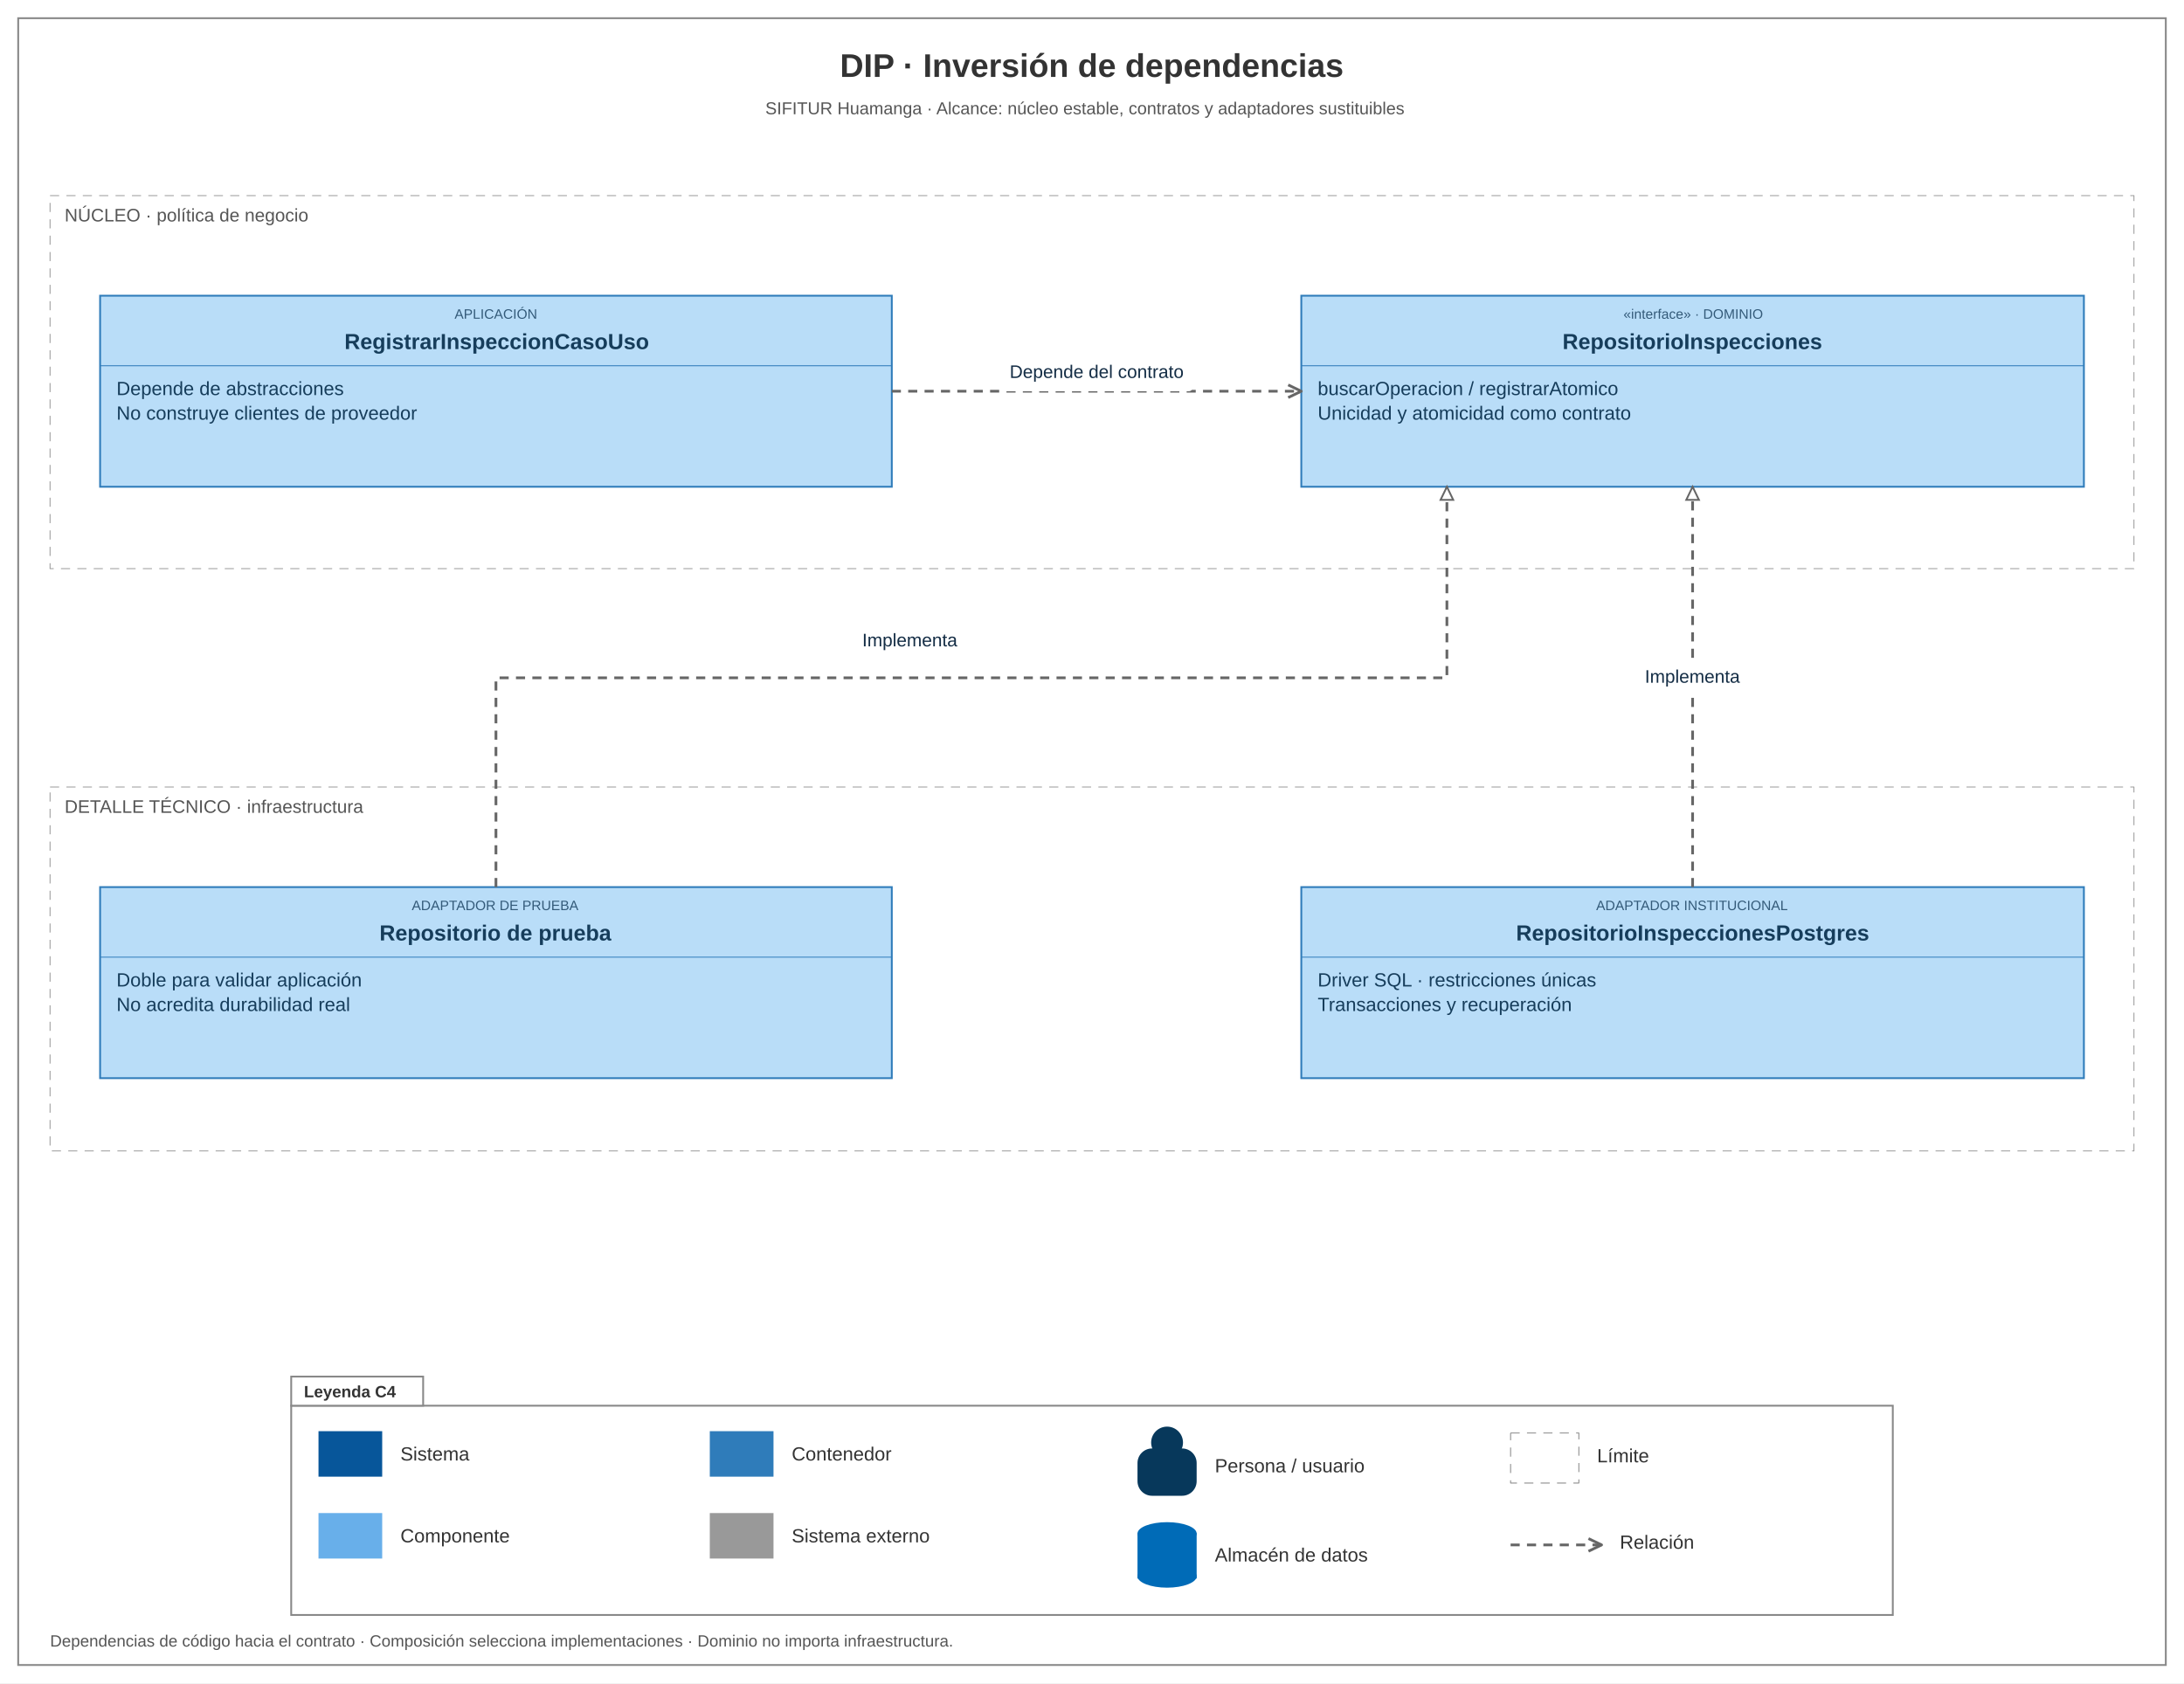
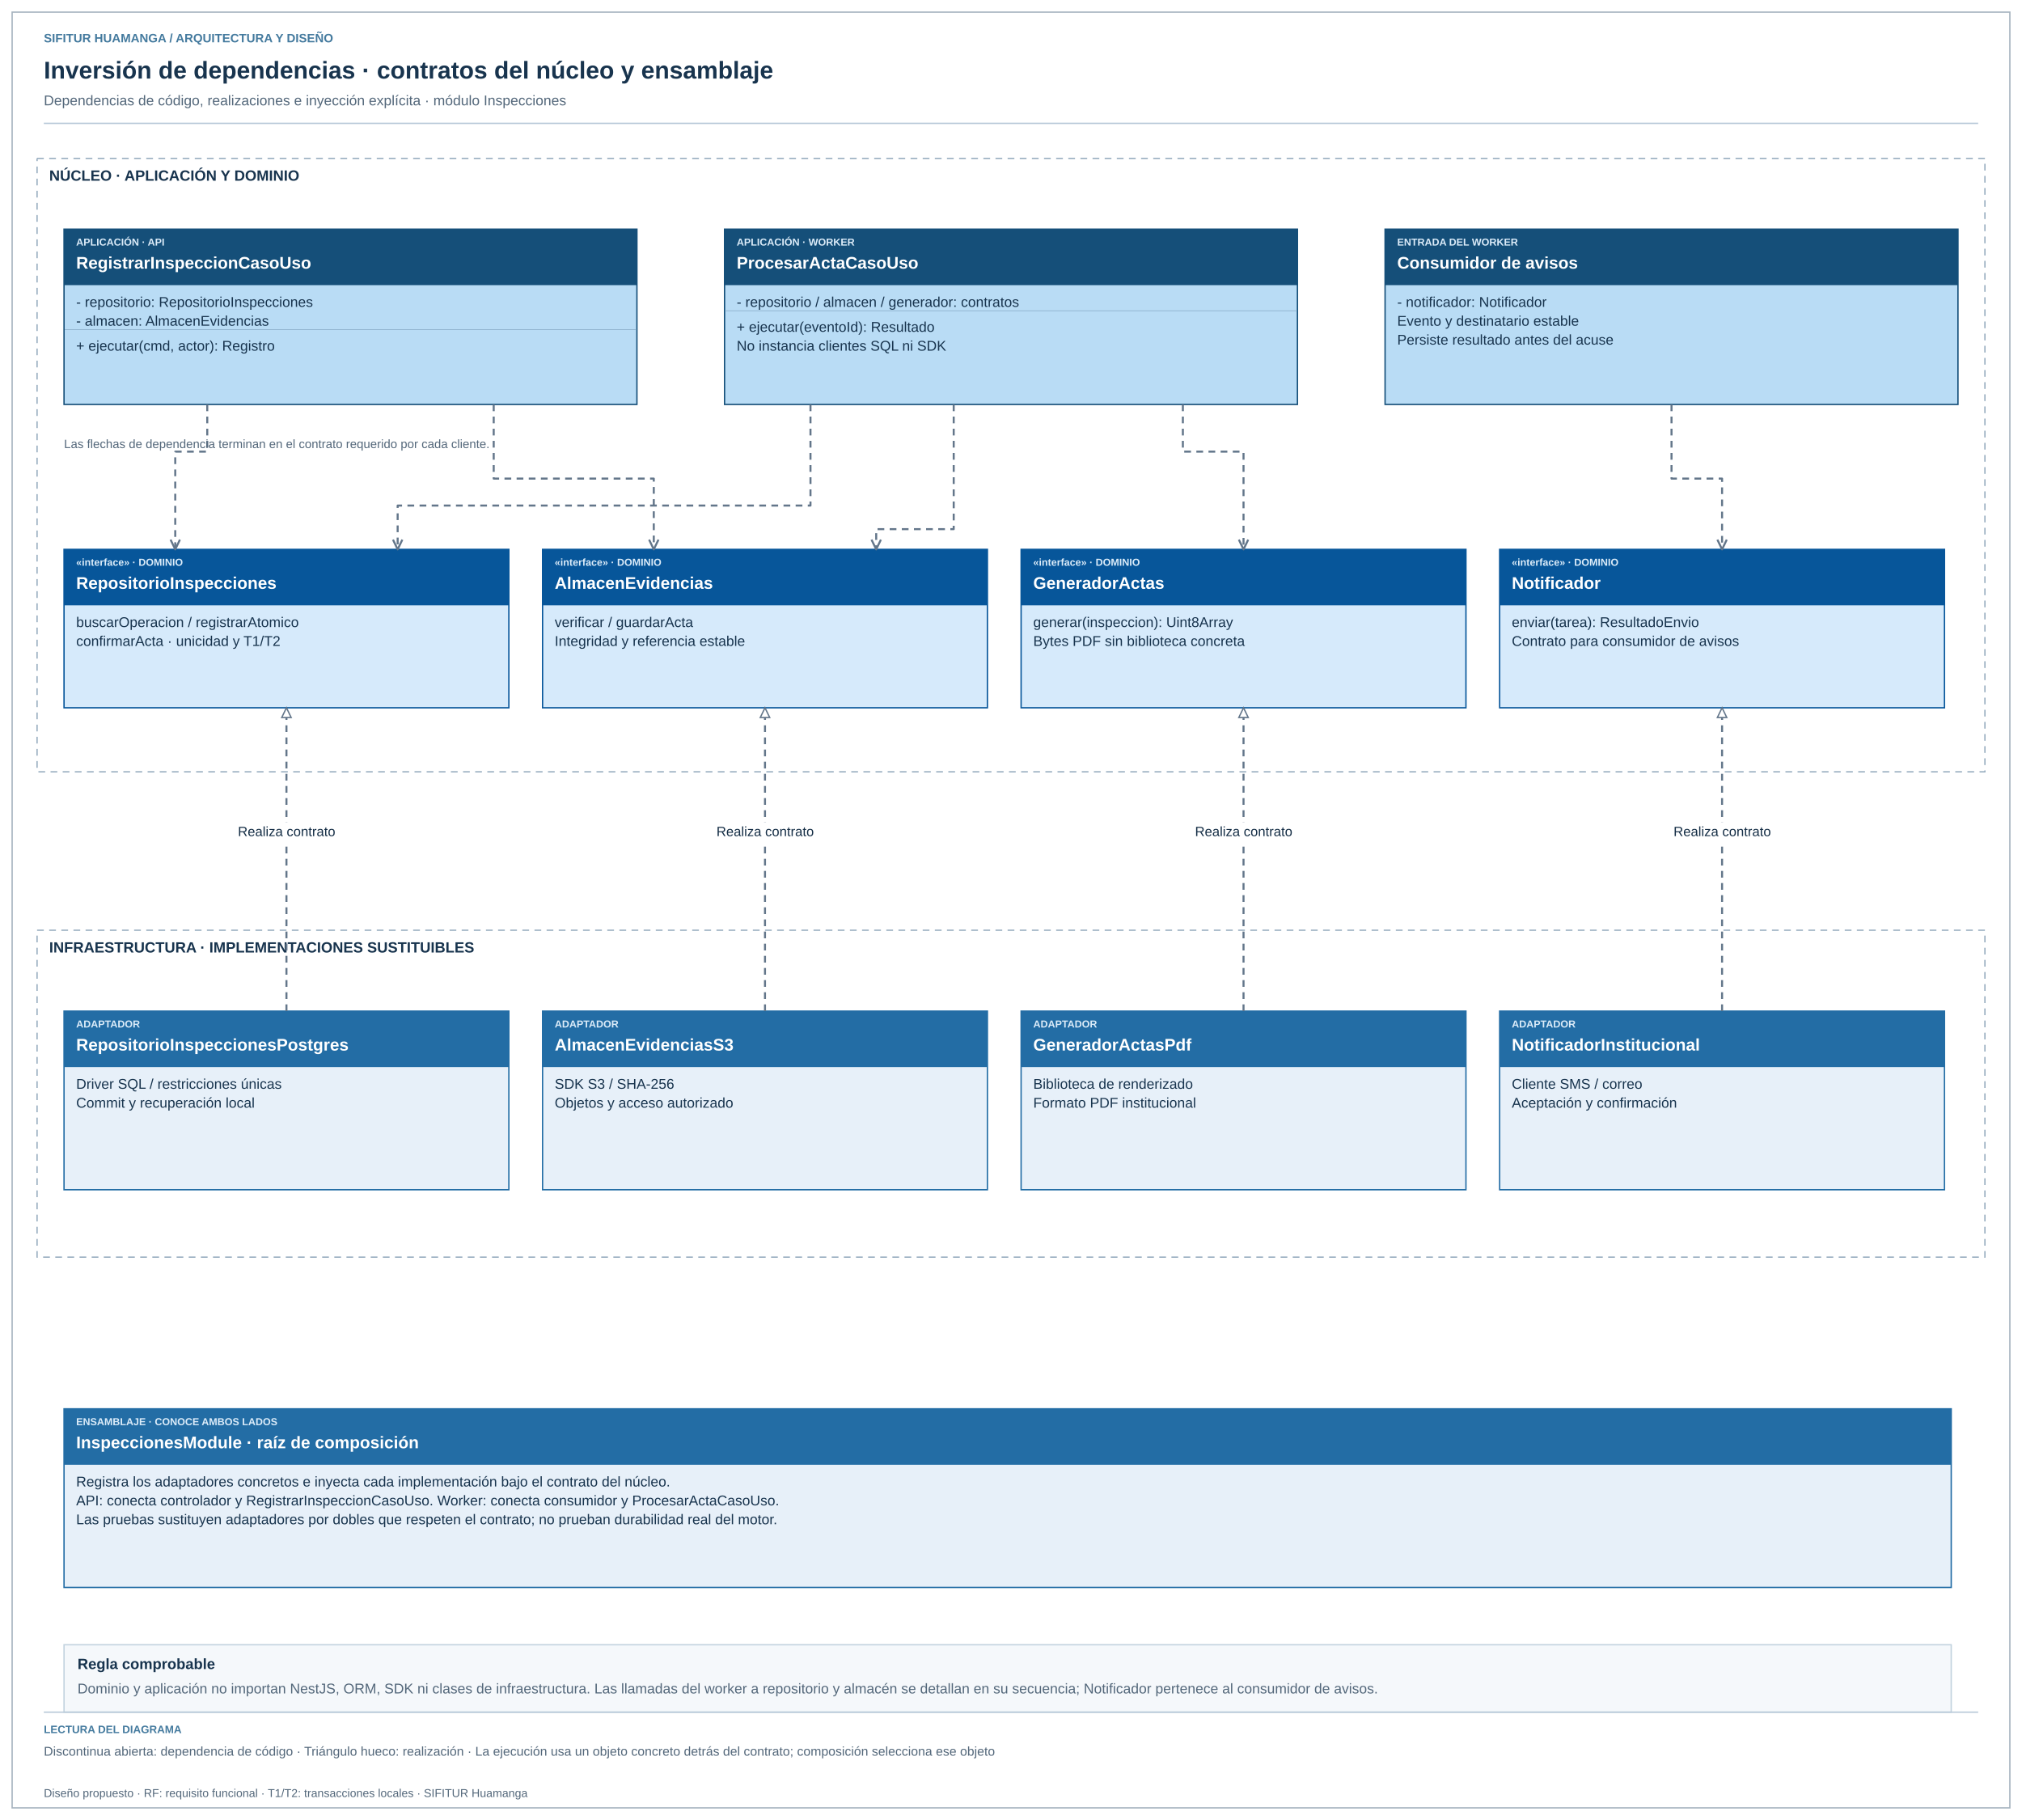
- <svg xmlns="http://www.w3.org/2000/svg" width="2400" height="1850" viewBox="0 0 2400 1850" role="img">
+ <svg xmlns="http://www.w3.org/2000/svg" width="3000" height="2700" viewBox="0 0 3000 2700" role="img">
  <rect width="100%" height="100%" fill="white" />
-   <rect x="20" y="20" width="2360" height="1810" rx="0" fill="white" stroke="#888888" stroke-width="2" />
-   <text x="923.008" y="84.52" font-family="Arial,sans-serif" font-size="36" font-weight="700" fill="#333333">DIP · Inversión de dependencias</text>
-   <text x="841.008" y="125.58" font-family="Arial,sans-serif" font-size="19" font-weight="400" fill="#555555">SIFITUR Huamanga · Alcance: núcleo estable, contratos y adaptadores sustituibles</text>
-   <rect x="55" y="215" width="2290" height="410" fill="none" stroke="none" />
-   <polyline points="55,215 2345,215 2345,625 55,625 55,215" fill="none" stroke="#999999" stroke-width="1" stroke-linejoin="round" stroke-dasharray="10 8" />
-   <text x="71" y="243.4" font-family="Arial,sans-serif" font-size="20" font-weight="400" fill="#555555">NÚCLEO · política de negocio</text>
-   <rect x="110" y="325" width="870" height="210" rx="0" fill="#b9ddf8" stroke="#2f7cba" stroke-width="2" />
-   <text x="499.5" y="350.3" font-family="Arial,sans-serif" font-size="15" font-weight="400" fill="#335a79">APLICACIÓN</text>
-   <text x="378.5" y="383.68" font-family="Arial,sans-serif" font-size="24" font-weight="700" fill="#163d5b">RegistrarInspeccionCasoUso</text>
-   <polyline points="110,402 980,402" fill="none" stroke="#2f7cba" stroke-width="1" stroke-linejoin="round" />
-   <text x="128" y="434.22" font-family="Arial,sans-serif" font-size="21" font-weight="400" fill="#163d5b">Depende de abstracciones</text>
-   <text x="128" y="461.22" font-family="Arial,sans-serif" font-size="21" font-weight="400" fill="#163d5b">No construye clientes de proveedor</text>
-   <rect x="1430" y="325" width="860" height="210" rx="0" fill="#b9ddf8" stroke="#2f7cba" stroke-width="2" />
-   <text x="1784.0" y="350.3" font-family="Arial,sans-serif" font-size="15" font-weight="400" fill="#335a79">«interface» · DOMINIO</text>
-   <text x="1717.0" y="383.68" font-family="Arial,sans-serif" font-size="24" font-weight="700" fill="#163d5b">RepositorioInspecciones</text>
-   <polyline points="1430,402 2290,402" fill="none" stroke="#2f7cba" stroke-width="1" stroke-linejoin="round" />
-   <text x="1448" y="434.22" font-family="Arial,sans-serif" font-size="21" font-weight="400" fill="#163d5b">buscarOperacion / registrarAtomico</text>
-   <text x="1448" y="461.22" font-family="Arial,sans-serif" font-size="21" font-weight="400" fill="#163d5b">Unicidad y atomicidad como contrato</text>
-   <polyline points="980,430.0 1205.0,430.0 1430,430.0" fill="none" stroke="#666666" stroke-width="3" stroke-linejoin="round" stroke-dasharray="10 8" />
-   <polyline points="1415.593,436.959 1430,430.0 1415.593,423.041" fill="none" stroke="#666666" stroke-width="3" stroke-linejoin="round" />
-   <rect x="1099.5" y="395" width="211.0" height="35" rx="4" fill="#ffffff" stroke="none" stroke-width="2" />
-   <text x="1109.5" y="415.4" font-family="Arial,sans-serif" font-size="20" font-weight="400" fill="#142d45">Depende del contrato</text>
-   <rect x="55" y="865" width="2290" height="400" fill="none" stroke="none" />
-   <polyline points="55,865 2345,865 2345,1265 55,1265 55,865" fill="none" stroke="#999999" stroke-width="1" stroke-linejoin="round" stroke-dasharray="10 8" />
-   <text x="71" y="893.4" font-family="Arial,sans-serif" font-size="20" font-weight="400" fill="#555555">DETALLE TÉCNICO · infraestructura</text>
-   <rect x="110" y="975" width="870" height="210" rx="0" fill="#b9ddf8" stroke="#2f7cba" stroke-width="2" />
-   <text x="452.508" y="1000.3" font-family="Arial,sans-serif" font-size="15" font-weight="400" fill="#335a79">ADAPTADOR DE PRUEBA</text>
-   <text x="417.0" y="1033.68" font-family="Arial,sans-serif" font-size="24" font-weight="700" fill="#163d5b">Repositorio de prueba</text>
-   <polyline points="110,1052 980,1052" fill="none" stroke="#2f7cba" stroke-width="1" stroke-linejoin="round" />
-   <text x="128" y="1084.22" font-family="Arial,sans-serif" font-size="21" font-weight="400" fill="#163d5b">Doble para validar aplicación</text>
-   <text x="128" y="1111.22" font-family="Arial,sans-serif" font-size="21" font-weight="400" fill="#163d5b">No acredita durabilidad real</text>
-   <rect x="1430" y="975" width="860" height="210" rx="0" fill="#b9ddf8" stroke="#2f7cba" stroke-width="2" />
-   <text x="1754.008" y="1000.3" font-family="Arial,sans-serif" font-size="15" font-weight="400" fill="#335a79">ADAPTADOR INSTITUCIONAL</text>
-   <text x="1666.0" y="1033.68" font-family="Arial,sans-serif" font-size="24" font-weight="700" fill="#163d5b">RepositorioInspeccionesPostgres</text>
-   <polyline points="1430,1052 2290,1052" fill="none" stroke="#2f7cba" stroke-width="1" stroke-linejoin="round" />
-   <text x="1448" y="1084.22" font-family="Arial,sans-serif" font-size="21" font-weight="400" fill="#163d5b">Driver SQL · restricciones únicas</text>
-   <text x="1448" y="1111.22" font-family="Arial,sans-serif" font-size="21" font-weight="400" fill="#163d5b">Transacciones y recuperación</text>
-   <polyline points="1860.0,975 1860.0,755.0 1860.0,535" fill="none" stroke="#666666" stroke-width="3" stroke-linejoin="round" stroke-dasharray="10 8" />
-   <polygon points="1860.0,535 1866.959,549.407 1853.041,549.407" fill="white" stroke="#666666" stroke-width="2" />
-   <rect x="1797.5" y="730" width="125.0" height="35" rx="4" fill="#ffffff" stroke="none" stroke-width="2" />
-   <text x="1807.5" y="750.4" font-family="Arial,sans-serif" font-size="20" font-weight="400" fill="#142d45">Implementa</text>
-   <polyline points="545.0,975 545,745 1590,745 1590,535" fill="none" stroke="#666666" stroke-width="3" stroke-linejoin="round" stroke-dasharray="10 8" />
-   <polygon points="1590,535 1596.959,549.407 1583.041,549.407" fill="white" stroke="#666666" stroke-width="2" />
-   <rect x="937.5" y="690" width="125.0" height="35" rx="4" fill="#ffffff" stroke="none" stroke-width="2" />
-   <text x="947.5" y="710.4" font-family="Arial,sans-serif" font-size="20" font-weight="400" fill="#142d45">Implementa</text>
-   <rect x="320.0" y="1545" width="1760" height="230" rx="0" fill="white" stroke="#888888" stroke-width="2" />
-   <rect x="320.0" y="1513" width="145" height="32" rx="0" fill="white" stroke="#888888" stroke-width="2" />
-   <text x="334.0" y="1535.76" font-family="Arial,sans-serif" font-size="18" font-weight="700" fill="#333333">Leyenda C4</text>
-   <rect x="350.0" y="1573" width="70" height="50" rx="0" fill="#07569a" stroke="none" stroke-width="2" />
-   <text x="440.0" y="1605.22" font-family="Arial,sans-serif" font-size="21" font-weight="400" fill="#333333">Sistema</text>
-   <rect x="780.0" y="1573" width="70" height="50" rx="0" fill="#2f7cba" stroke="none" stroke-width="2" />
-   <text x="870.0" y="1605.22" font-family="Arial,sans-serif" font-size="21" font-weight="400" fill="#333333">Contenedor</text>
-   <rect x="350.0" y="1663" width="70" height="50" rx="0" fill="#68afea" stroke="none" stroke-width="2" />
-   <text x="440.0" y="1695.22" font-family="Arial,sans-serif" font-size="21" font-weight="400" fill="#333333">Componente</text>
-   <rect x="780.0" y="1663" width="70" height="50" rx="0" fill="#999999" stroke="none" stroke-width="2" />
-   <text x="870.0" y="1695.22" font-family="Arial,sans-serif" font-size="21" font-weight="400" fill="#333333">Sistema externo</text>
-   <ellipse cx="1282.5" cy="1585.5" rx="17.5" ry="17.5" fill="#07385b" stroke="none" stroke-width="2" />
-   <rect x="1250.0" y="1592" width="65" height="52" rx="16" fill="#07385b" stroke="none" stroke-width="2" />
-   <text x="1335.0" y="1618.22" font-family="Arial,sans-serif" font-size="21" font-weight="400" fill="#333333">Persona / usuario</text>
-   <rect x="1250.0" y="1685" width="65" height="50" rx="0" fill="#006bb7" stroke="none" stroke-width="2" />
-   <ellipse cx="1282.5" cy="1685.5" rx="32.5" ry="12.5" fill="#006bb7" stroke="none" stroke-width="2" />
-   <ellipse cx="1282.5" cy="1732.5" rx="32.5" ry="12.5" fill="#006bb7" stroke="none" stroke-width="2" />
-   <text x="1335.0" y="1716.22" font-family="Arial,sans-serif" font-size="21" font-weight="400" fill="#333333">Almacén de datos</text>
-   <rect x="1660.0" y="1575" width="75" height="55" fill="none" stroke="none" />
-   <polyline points="1660.0,1575 1735.0,1575 1735.0,1630 1660.0,1630 1660.0,1575" fill="none" stroke="#888888" stroke-width="1" stroke-linejoin="round" stroke-dasharray="10 8" />
-   <text x="1755.0" y="1607.22" font-family="Arial,sans-serif" font-size="21" font-weight="400" fill="#333333">Límite</text>
-   <polyline points="1660.0,1698 1760.0,1698" fill="none" stroke="#666666" stroke-width="3" stroke-linejoin="round" stroke-dasharray="10 8" />
-   <polyline points="1745.593,1704.959 1760.0,1698 1745.593,1691.041" fill="none" stroke="#666666" stroke-width="3" stroke-linejoin="round" />
-   <text x="1780.0" y="1702.22" font-family="Arial,sans-serif" font-size="21" font-weight="400" fill="#333333">Relación</text>
-   <text x="55" y="1809.76" font-family="Arial,sans-serif" font-size="18" font-weight="400" fill="#555555">Dependencias de código hacia el contrato · Composición selecciona implementaciones · Dominio no importa infraestructura.</text>
+   <rect x="18" y="18" width="2964" height="2664" rx="0" fill="white" stroke="#a6b3bf" stroke-width="2" />
+   <text x="65" y="62.76" font-family="Arial,sans-serif" font-size="18" font-weight="700" fill="#447a9e">SIFITUR HUAMANGA  /  ARQUITECTURA Y DISEÑO</text>
+   <text x="65" y="116.52" font-family="Arial,sans-serif" font-size="36" font-weight="700" fill="#18344e">Inversión de dependencias · contratos del núcleo y ensamblaje</text>
+   <text x="65" y="156.22" font-family="Arial,sans-serif" font-size="21" font-weight="400" fill="#53677a">Dependencias de código, realizaciones e inyección explícita · módulo Inspecciones</text>
+   <polyline points="65,183 2935,183" fill="none" stroke="#b8c9d8" stroke-width="2" stroke-linejoin="round" />
+   <polyline points="55,235 2945,235 2945,1145 55,1145 55,235" fill="none" stroke="#9aafc1" stroke-width="2" stroke-linejoin="round" stroke-dasharray="10 8" />
+   <text x="73" y="268.04" font-family="Arial,sans-serif" font-size="22" font-weight="700" fill="#18344e">NÚCLEO · APLICACIÓN Y DOMINIO</text>
+   <rect x="95" y="340" width="850" height="260" rx="0" fill="#b9dcf5" stroke="#154f79" stroke-width="2" />
+   <rect x="95" y="340" width="850" height="83" rx="0" fill="#154f79" stroke="none" stroke-width="2" />
+   <text x="113" y="364.3" font-family="Arial,sans-serif" font-size="15" font-weight="700" fill="#dcecf9">APLICACIÓN · API</text>
+   <text x="113" y="398.5" font-family="Arial,sans-serif" font-size="25" font-weight="700" fill="white">RegistrarInspeccionCasoUso</text>
+   <text x="113" y="455.22" font-family="Arial,sans-serif" font-size="21" font-weight="400" fill="#18344e">- repositorio: RepositorioInspecciones</text>
+   <text x="113" y="483.22" font-family="Arial,sans-serif" font-size="21" font-weight="400" fill="#18344e">- almacen: AlmacenEvidencias</text>
+   <polyline points="96,489 944,489" fill="none" stroke="#8cafcb" stroke-width="1" stroke-linejoin="round" />
+   <text x="113" y="520.22" font-family="Arial,sans-serif" font-size="21" font-weight="400" fill="#18344e">+ ejecutar(cmd, actor): Registro</text>
+   <rect x="1075" y="340" width="850" height="260" rx="0" fill="#b9dcf5" stroke="#154f79" stroke-width="2" />
+   <rect x="1075" y="340" width="850" height="83" rx="0" fill="#154f79" stroke="none" stroke-width="2" />
+   <text x="1093" y="364.3" font-family="Arial,sans-serif" font-size="15" font-weight="700" fill="#dcecf9">APLICACIÓN · WORKER</text>
+   <text x="1093" y="398.5" font-family="Arial,sans-serif" font-size="25" font-weight="700" fill="white">ProcesarActaCasoUso</text>
+   <text x="1093" y="455.22" font-family="Arial,sans-serif" font-size="21" font-weight="400" fill="#18344e">- repositorio / almacen / generador: contratos</text>
+   <polyline points="1076,461 1924,461" fill="none" stroke="#8cafcb" stroke-width="1" stroke-linejoin="round" />
+   <text x="1093" y="492.22" font-family="Arial,sans-serif" font-size="21" font-weight="400" fill="#18344e">+ ejecutar(eventoId): Resultado</text>
+   <text x="1093" y="520.22" font-family="Arial,sans-serif" font-size="21" font-weight="400" fill="#18344e">No instancia clientes SQL ni SDK</text>
+   <rect x="2055" y="340" width="850" height="260" rx="0" fill="#b9dcf5" stroke="#154f79" stroke-width="2" />
+   <rect x="2055" y="340" width="850" height="83" rx="0" fill="#154f79" stroke="none" stroke-width="2" />
+   <text x="2073" y="364.3" font-family="Arial,sans-serif" font-size="15" font-weight="700" fill="#dcecf9">ENTRADA DEL WORKER</text>
+   <text x="2073" y="398.5" font-family="Arial,sans-serif" font-size="25" font-weight="700" fill="white">Consumidor de avisos</text>
+   <text x="2073" y="455.22" font-family="Arial,sans-serif" font-size="21" font-weight="400" fill="#18344e">- notificador: Notificador</text>
+   <text x="2073" y="483.22" font-family="Arial,sans-serif" font-size="21" font-weight="400" fill="#18344e">Evento y destinatario estable</text>
+   <text x="2073" y="511.22" font-family="Arial,sans-serif" font-size="21" font-weight="400" fill="#18344e">Persiste resultado antes del acuse</text>
+   <rect x="95" y="815" width="660" height="235" rx="0" fill="#d6eafb" stroke="#07569a" stroke-width="2" />
+   <rect x="95" y="815" width="660" height="83" rx="0" fill="#07569a" stroke="none" stroke-width="2" />
+   <text x="113" y="839.3" font-family="Arial,sans-serif" font-size="15" font-weight="700" fill="#dcecf9">«interface» · DOMINIO</text>
+   <text x="113" y="873.5" font-family="Arial,sans-serif" font-size="25" font-weight="700" fill="white">RepositorioInspecciones</text>
+   <text x="113" y="930.22" font-family="Arial,sans-serif" font-size="21" font-weight="400" fill="#18344e">buscarOperacion / registrarAtomico</text>
+   <text x="113" y="958.22" font-family="Arial,sans-serif" font-size="21" font-weight="400" fill="#18344e">confirmarActa · unicidad y T1/T2</text>
+   <rect x="805" y="815" width="660" height="235" rx="0" fill="#d6eafb" stroke="#07569a" stroke-width="2" />
+   <rect x="805" y="815" width="660" height="83" rx="0" fill="#07569a" stroke="none" stroke-width="2" />
+   <text x="823" y="839.3" font-family="Arial,sans-serif" font-size="15" font-weight="700" fill="#dcecf9">«interface» · DOMINIO</text>
+   <text x="823" y="873.5" font-family="Arial,sans-serif" font-size="25" font-weight="700" fill="white">AlmacenEvidencias</text>
+   <text x="823" y="930.22" font-family="Arial,sans-serif" font-size="21" font-weight="400" fill="#18344e">verificar / guardarActa</text>
+   <text x="823" y="958.22" font-family="Arial,sans-serif" font-size="21" font-weight="400" fill="#18344e">Integridad y referencia estable</text>
+   <rect x="1515" y="815" width="660" height="235" rx="0" fill="#d6eafb" stroke="#07569a" stroke-width="2" />
+   <rect x="1515" y="815" width="660" height="83" rx="0" fill="#07569a" stroke="none" stroke-width="2" />
+   <text x="1533" y="839.3" font-family="Arial,sans-serif" font-size="15" font-weight="700" fill="#dcecf9">«interface» · DOMINIO</text>
+   <text x="1533" y="873.5" font-family="Arial,sans-serif" font-size="25" font-weight="700" fill="white">GeneradorActas</text>
+   <text x="1533" y="930.22" font-family="Arial,sans-serif" font-size="21" font-weight="400" fill="#18344e">generar(inspeccion): Uint8Array</text>
+   <text x="1533" y="958.22" font-family="Arial,sans-serif" font-size="21" font-weight="400" fill="#18344e">Bytes PDF sin biblioteca concreta</text>
+   <rect x="2225" y="815" width="660" height="235" rx="0" fill="#d6eafb" stroke="#07569a" stroke-width="2" />
+   <rect x="2225" y="815" width="660" height="83" rx="0" fill="#07569a" stroke="none" stroke-width="2" />
+   <text x="2243" y="839.3" font-family="Arial,sans-serif" font-size="15" font-weight="700" fill="#dcecf9">«interface» · DOMINIO</text>
+   <text x="2243" y="873.5" font-family="Arial,sans-serif" font-size="25" font-weight="700" fill="white">Notificador</text>
+   <text x="2243" y="930.22" font-family="Arial,sans-serif" font-size="21" font-weight="400" fill="#18344e">enviar(tarea): ResultadoEnvio</text>
+   <text x="2243" y="958.22" font-family="Arial,sans-serif" font-size="21" font-weight="400" fill="#18344e">Contrato para consumidor de avisos</text>
+   <polyline points="307.5,600 307.5,670 260.0,670 260.0,815" fill="none" stroke="#63768a" stroke-width="3" stroke-linejoin="round" stroke-dasharray="10 8" />
+   <polyline points="253.041,800.593 260.0,815 266.959,800.593" fill="none" stroke="#63768a" stroke-width="3" stroke-linejoin="round" />
+   <polyline points="732.5,600 732.5,710 970.0,710 970.0,815" fill="none" stroke="#63768a" stroke-width="3" stroke-linejoin="round" stroke-dasharray="10 8" />
+   <polyline points="963.041,800.593 970.0,815 976.959,800.593" fill="none" stroke="#63768a" stroke-width="3" stroke-linejoin="round" />
+   <polyline points="1202.5,600 1202.5,750 590.0,750 590.0,815" fill="none" stroke="#63768a" stroke-width="3" stroke-linejoin="round" stroke-dasharray="10 8" />
+   <polyline points="583.041,800.593 590.0,815 596.959,800.593" fill="none" stroke="#63768a" stroke-width="3" stroke-linejoin="round" />
+   <polyline points="1415.0,600 1415.0,785 1300.0,785 1300.0,815" fill="none" stroke="#63768a" stroke-width="3" stroke-linejoin="round" stroke-dasharray="10 8" />
+   <polyline points="1293.041,800.593 1300.0,815 1306.959,800.593" fill="none" stroke="#63768a" stroke-width="3" stroke-linejoin="round" />
+   <polyline points="1755.0,600 1755.0,670 1845.0,670 1845.0,815" fill="none" stroke="#63768a" stroke-width="3" stroke-linejoin="round" stroke-dasharray="10 8" />
+   <polyline points="1838.041,800.593 1845.0,815 1851.959,800.593" fill="none" stroke="#63768a" stroke-width="3" stroke-linejoin="round" />
+   <polyline points="2480.0,600 2480.0,710 2555.0,710 2555.0,815" fill="none" stroke="#63768a" stroke-width="3" stroke-linejoin="round" stroke-dasharray="10 8" />
+   <polyline points="2548.041,800.593 2555.0,815 2561.959,800.593" fill="none" stroke="#63768a" stroke-width="3" stroke-linejoin="round" />
+   <text x="95" y="664.76" font-family="Arial,sans-serif" font-size="18" font-weight="400" fill="#53677a">Las flechas de dependencia terminan en el contrato requerido por cada cliente.</text>
+   <polyline points="55,1380 2945,1380 2945,1865 55,1865 55,1380" fill="none" stroke="#9aafc1" stroke-width="2" stroke-linejoin="round" stroke-dasharray="10 8" />
+   <text x="73" y="1413.04" font-family="Arial,sans-serif" font-size="22" font-weight="700" fill="#18344e">INFRAESTRUCTURA · IMPLEMENTACIONES SUSTITUIBLES</text>
+   <rect x="95" y="1500" width="660" height="265" rx="0" fill="#e7f0f9" stroke="#236da5" stroke-width="2" />
+   <rect x="95" y="1500" width="660" height="83" rx="0" fill="#236da5" stroke="none" stroke-width="2" />
+   <text x="113" y="1524.3" font-family="Arial,sans-serif" font-size="15" font-weight="700" fill="#dcecf9">ADAPTADOR</text>
+   <text x="113" y="1558.5" font-family="Arial,sans-serif" font-size="25" font-weight="700" fill="white">RepositorioInspeccionesPostgres</text>
+   <text x="113" y="1615.22" font-family="Arial,sans-serif" font-size="21" font-weight="400" fill="#18344e">Driver SQL / restricciones únicas</text>
+   <text x="113" y="1643.22" font-family="Arial,sans-serif" font-size="21" font-weight="400" fill="#18344e">Commit y recuperación local</text>
+   <polyline points="425.0,1500 425.0,1275.0 425.0,1050" fill="none" stroke="#63768a" stroke-width="3" stroke-linejoin="round" stroke-dasharray="10 8" />
+   <polygon points="425.0,1050 431.959,1064.407 418.041,1064.407" fill="white" stroke="#63768a" stroke-width="2" />
+   <rect x="343.0" y="1220" width="164.0" height="35" rx="4" fill="#ffffff" stroke="none" stroke-width="2" />
+   <text x="353.0" y="1240.4" font-family="Arial,sans-serif" font-size="20" font-weight="400" fill="#142d45">Realiza contrato</text>
+   <rect x="805" y="1500" width="660" height="265" rx="0" fill="#e7f0f9" stroke="#236da5" stroke-width="2" />
+   <rect x="805" y="1500" width="660" height="83" rx="0" fill="#236da5" stroke="none" stroke-width="2" />
+   <text x="823" y="1524.3" font-family="Arial,sans-serif" font-size="15" font-weight="700" fill="#dcecf9">ADAPTADOR</text>
+   <text x="823" y="1558.5" font-family="Arial,sans-serif" font-size="25" font-weight="700" fill="white">AlmacenEvidenciasS3</text>
+   <text x="823" y="1615.22" font-family="Arial,sans-serif" font-size="21" font-weight="400" fill="#18344e">SDK S3 / SHA-256</text>
+   <text x="823" y="1643.22" font-family="Arial,sans-serif" font-size="21" font-weight="400" fill="#18344e">Objetos y acceso autorizado</text>
+   <polyline points="1135.0,1500 1135.0,1275.0 1135.0,1050" fill="none" stroke="#63768a" stroke-width="3" stroke-linejoin="round" stroke-dasharray="10 8" />
+   <polygon points="1135.0,1050 1141.959,1064.407 1128.041,1064.407" fill="white" stroke="#63768a" stroke-width="2" />
+   <rect x="1053.0" y="1220" width="164.0" height="35" rx="4" fill="#ffffff" stroke="none" stroke-width="2" />
+   <text x="1063.0" y="1240.4" font-family="Arial,sans-serif" font-size="20" font-weight="400" fill="#142d45">Realiza contrato</text>
+   <rect x="1515" y="1500" width="660" height="265" rx="0" fill="#e7f0f9" stroke="#236da5" stroke-width="2" />
+   <rect x="1515" y="1500" width="660" height="83" rx="0" fill="#236da5" stroke="none" stroke-width="2" />
+   <text x="1533" y="1524.3" font-family="Arial,sans-serif" font-size="15" font-weight="700" fill="#dcecf9">ADAPTADOR</text>
+   <text x="1533" y="1558.5" font-family="Arial,sans-serif" font-size="25" font-weight="700" fill="white">GeneradorActasPdf</text>
+   <text x="1533" y="1615.22" font-family="Arial,sans-serif" font-size="21" font-weight="400" fill="#18344e">Biblioteca de renderizado</text>
+   <text x="1533" y="1643.22" font-family="Arial,sans-serif" font-size="21" font-weight="400" fill="#18344e">Formato PDF institucional</text>
+   <polyline points="1845.0,1500 1845.0,1275.0 1845.0,1050" fill="none" stroke="#63768a" stroke-width="3" stroke-linejoin="round" stroke-dasharray="10 8" />
+   <polygon points="1845.0,1050 1851.959,1064.407 1838.041,1064.407" fill="white" stroke="#63768a" stroke-width="2" />
+   <rect x="1763.0" y="1220" width="164.0" height="35" rx="4" fill="#ffffff" stroke="none" stroke-width="2" />
+   <text x="1773.0" y="1240.4" font-family="Arial,sans-serif" font-size="20" font-weight="400" fill="#142d45">Realiza contrato</text>
+   <rect x="2225" y="1500" width="660" height="265" rx="0" fill="#e7f0f9" stroke="#236da5" stroke-width="2" />
+   <rect x="2225" y="1500" width="660" height="83" rx="0" fill="#236da5" stroke="none" stroke-width="2" />
+   <text x="2243" y="1524.3" font-family="Arial,sans-serif" font-size="15" font-weight="700" fill="#dcecf9">ADAPTADOR</text>
+   <text x="2243" y="1558.5" font-family="Arial,sans-serif" font-size="25" font-weight="700" fill="white">NotificadorInstitucional</text>
+   <text x="2243" y="1615.22" font-family="Arial,sans-serif" font-size="21" font-weight="400" fill="#18344e">Cliente SMS / correo</text>
+   <text x="2243" y="1643.22" font-family="Arial,sans-serif" font-size="21" font-weight="400" fill="#18344e">Aceptación y confirmación</text>
+   <polyline points="2555.0,1500 2555.0,1275.0 2555.0,1050" fill="none" stroke="#63768a" stroke-width="3" stroke-linejoin="round" stroke-dasharray="10 8" />
+   <polygon points="2555.0,1050 2561.959,1064.407 2548.041,1064.407" fill="white" stroke="#63768a" stroke-width="2" />
+   <rect x="2473.0" y="1220" width="164.0" height="35" rx="4" fill="#ffffff" stroke="none" stroke-width="2" />
+   <text x="2483.0" y="1240.4" font-family="Arial,sans-serif" font-size="20" font-weight="400" fill="#142d45">Realiza contrato</text>
+   <rect x="95" y="2090" width="2800" height="265" rx="0" fill="#e7f0f9" stroke="#236da5" stroke-width="2" />
+   <rect x="95" y="2090" width="2800" height="83" rx="0" fill="#236da5" stroke="none" stroke-width="2" />
+   <text x="113" y="2114.3" font-family="Arial,sans-serif" font-size="15" font-weight="700" fill="#dcecf9">ENSAMBLAJE · CONOCE AMBOS LADOS</text>
+   <text x="113" y="2148.5" font-family="Arial,sans-serif" font-size="25" font-weight="700" fill="white">InspeccionesModule · raíz de composición</text>
+   <text x="113" y="2205.22" font-family="Arial,sans-serif" font-size="21" font-weight="400" fill="#18344e">Registra los adaptadores concretos e inyecta cada implementación bajo el contrato del núcleo.</text>
+   <text x="113" y="2233.22" font-family="Arial,sans-serif" font-size="21" font-weight="400" fill="#18344e">API: conecta controlador y RegistrarInspeccionCasoUso. Worker: conecta consumidor y ProcesarActaCasoUso.</text>
+   <text x="113" y="2261.22" font-family="Arial,sans-serif" font-size="21" font-weight="400" fill="#18344e">Las pruebas sustituyen adaptadores por dobles que respeten el contrato; no prueban durabilidad real del motor.</text>
+   <rect x="95" y="2440" width="2800" height="100" rx="0" fill="#f5f8fb" stroke="#c3d3df" stroke-width="2" />
+   <text x="115" y="2476.04" font-family="Arial,sans-serif" font-size="22" font-weight="700" fill="#18344e">Regla comprobable</text>
+   <text x="115" y="2512.22" font-family="Arial,sans-serif" font-size="21" font-weight="400" fill="#53677a">Dominio y aplicación no importan NestJS, ORM, SDK ni clases de infraestructura. Las llamadas del worker a repositorio y almacén se detallan en su secuencia; Notificador pertenece al consumidor de avisos.</text>
+   <polyline points="65,2540 2935,2540" fill="none" stroke="#b8c9d8" stroke-width="2" stroke-linejoin="round" />
+   <text x="65" y="2571.12" font-family="Arial,sans-serif" font-size="16" font-weight="700" fill="#447a9e">LECTURA DEL DIAGRAMA</text>
+   <text x="65" y="2604.58" font-family="Arial,sans-serif" font-size="19" font-weight="400" fill="#53677a">Discontinua abierta: dependencia de código · Triángulo hueco: realización · La ejecución usa un objeto concreto detrás del contrato; composición selecciona ese objeto</text>
+   <text x="65" y="2665.94" font-family="Arial,sans-serif" font-size="17" font-weight="400" fill="#53677a">Diseño propuesto · RF: requisito funcional · T1/T2: transacciones locales · SIFITUR Huamanga</text>
</svg>
